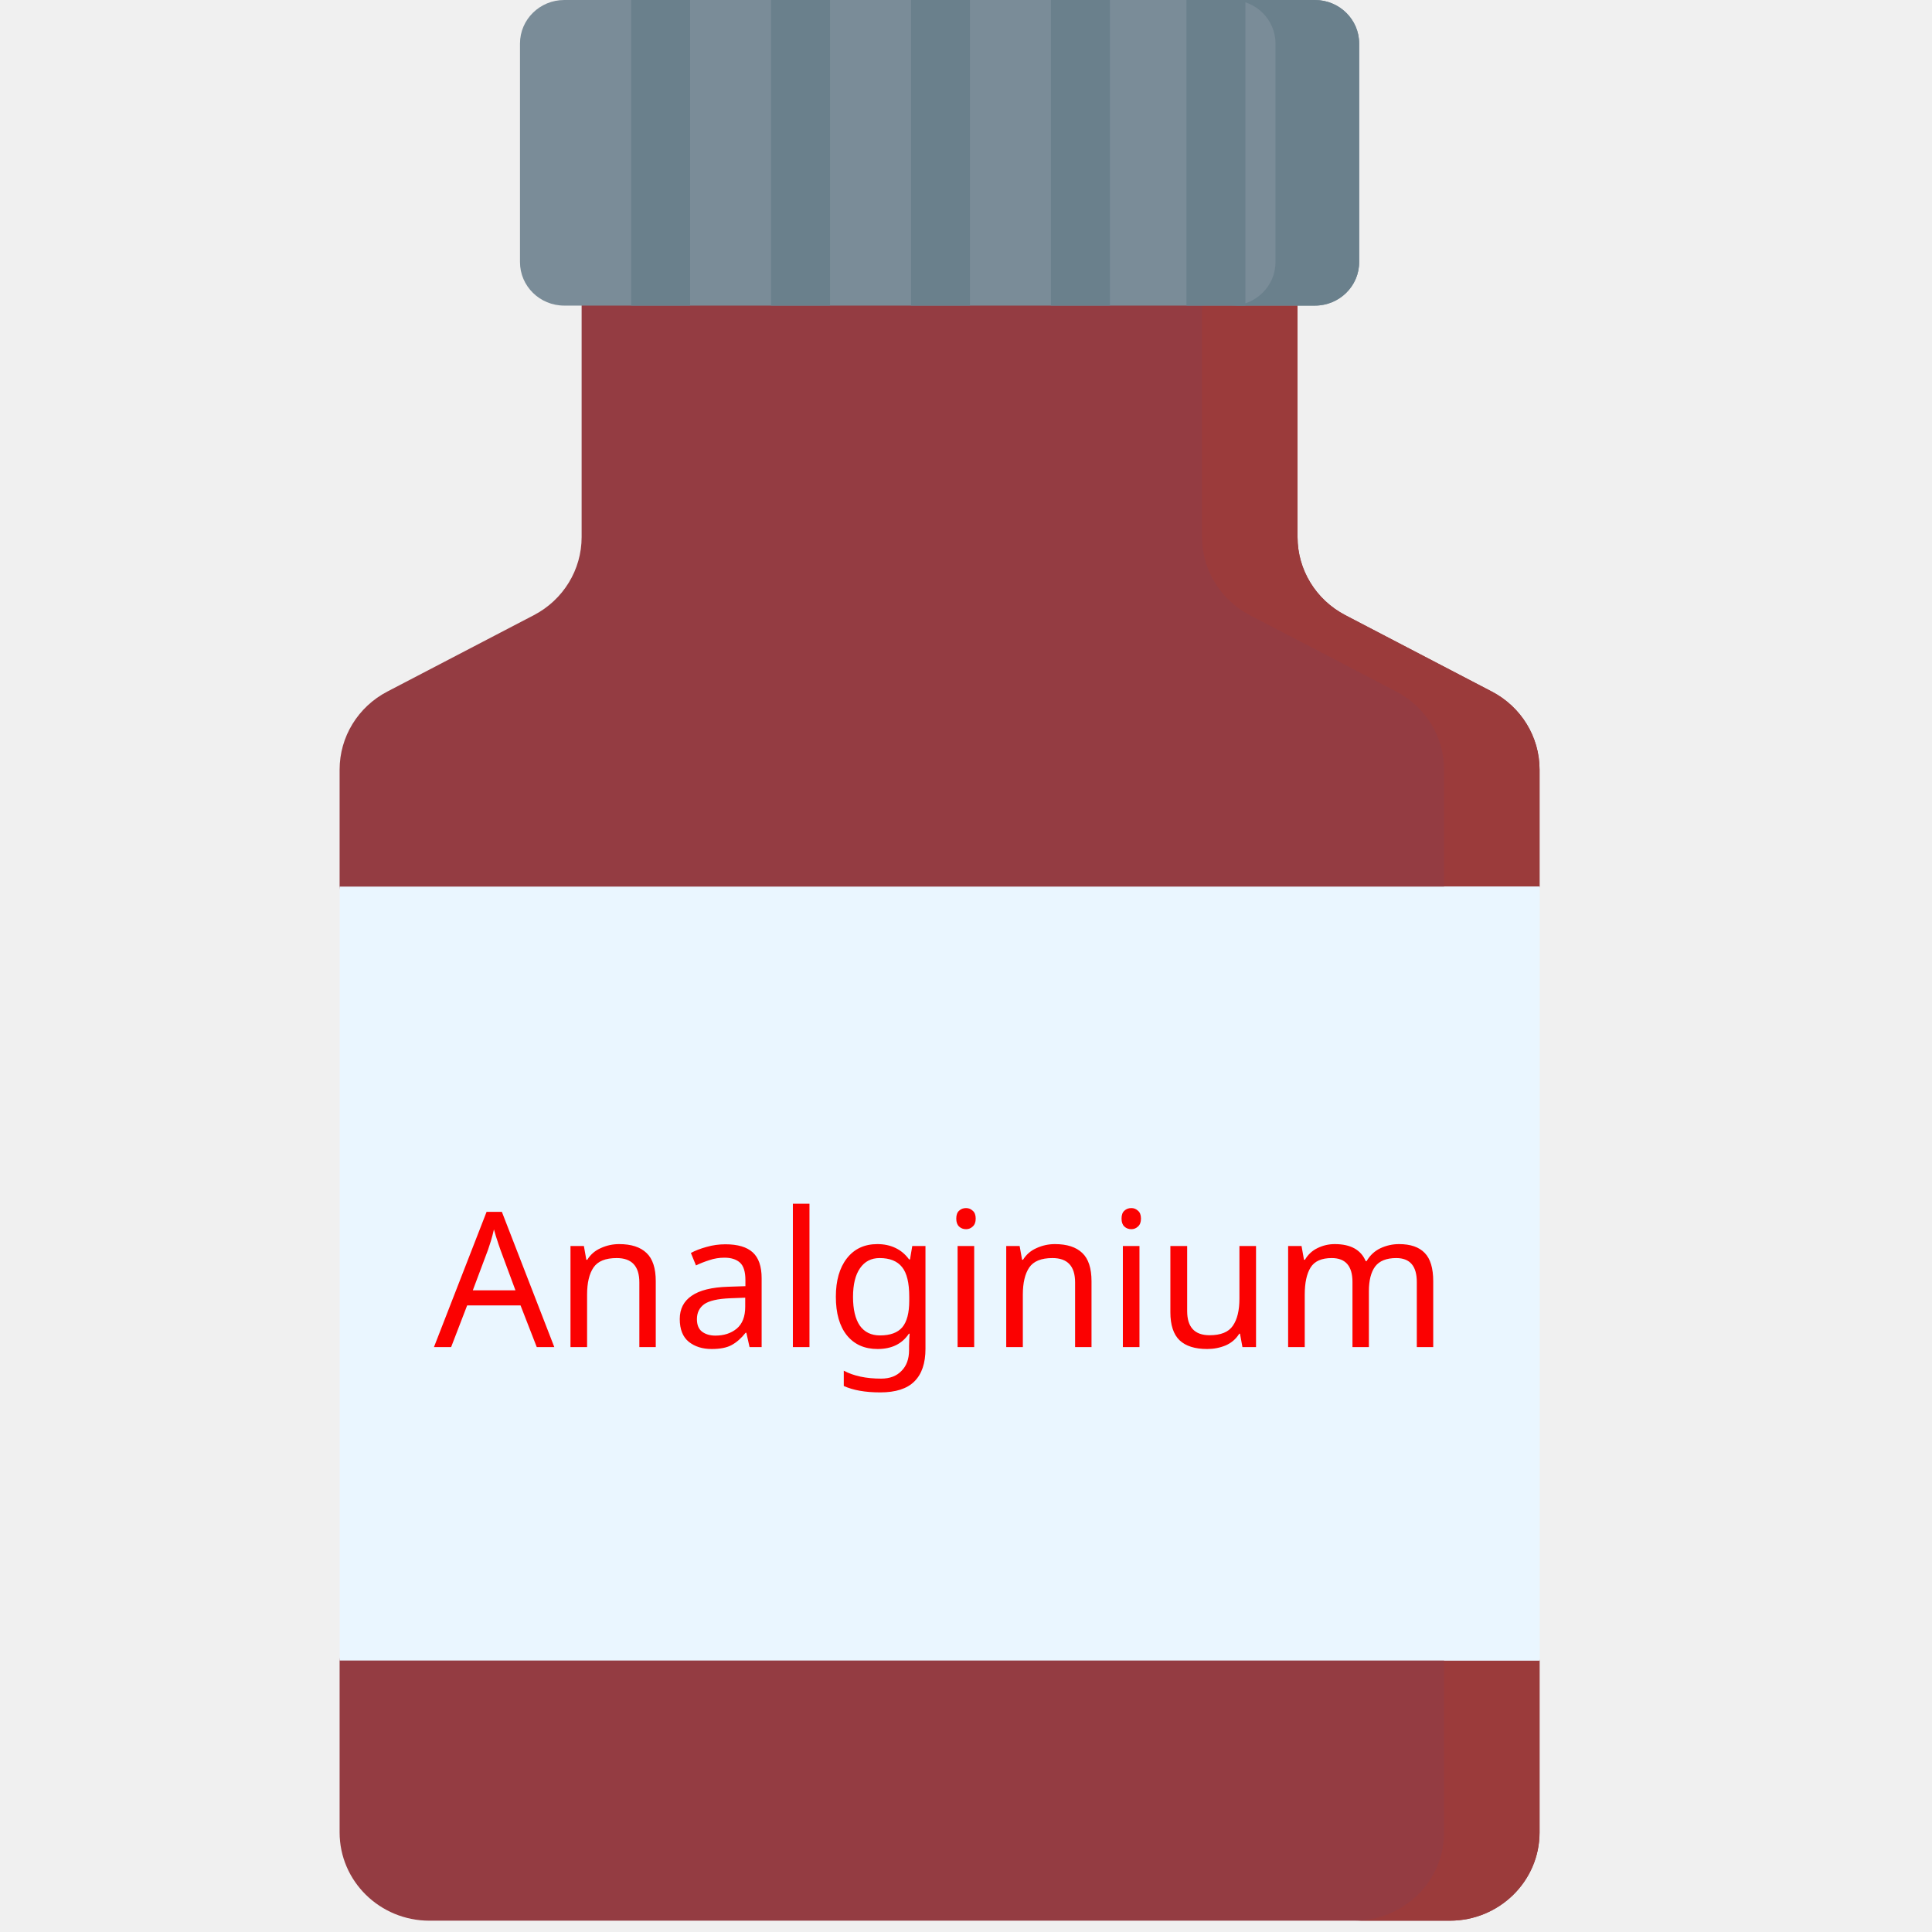
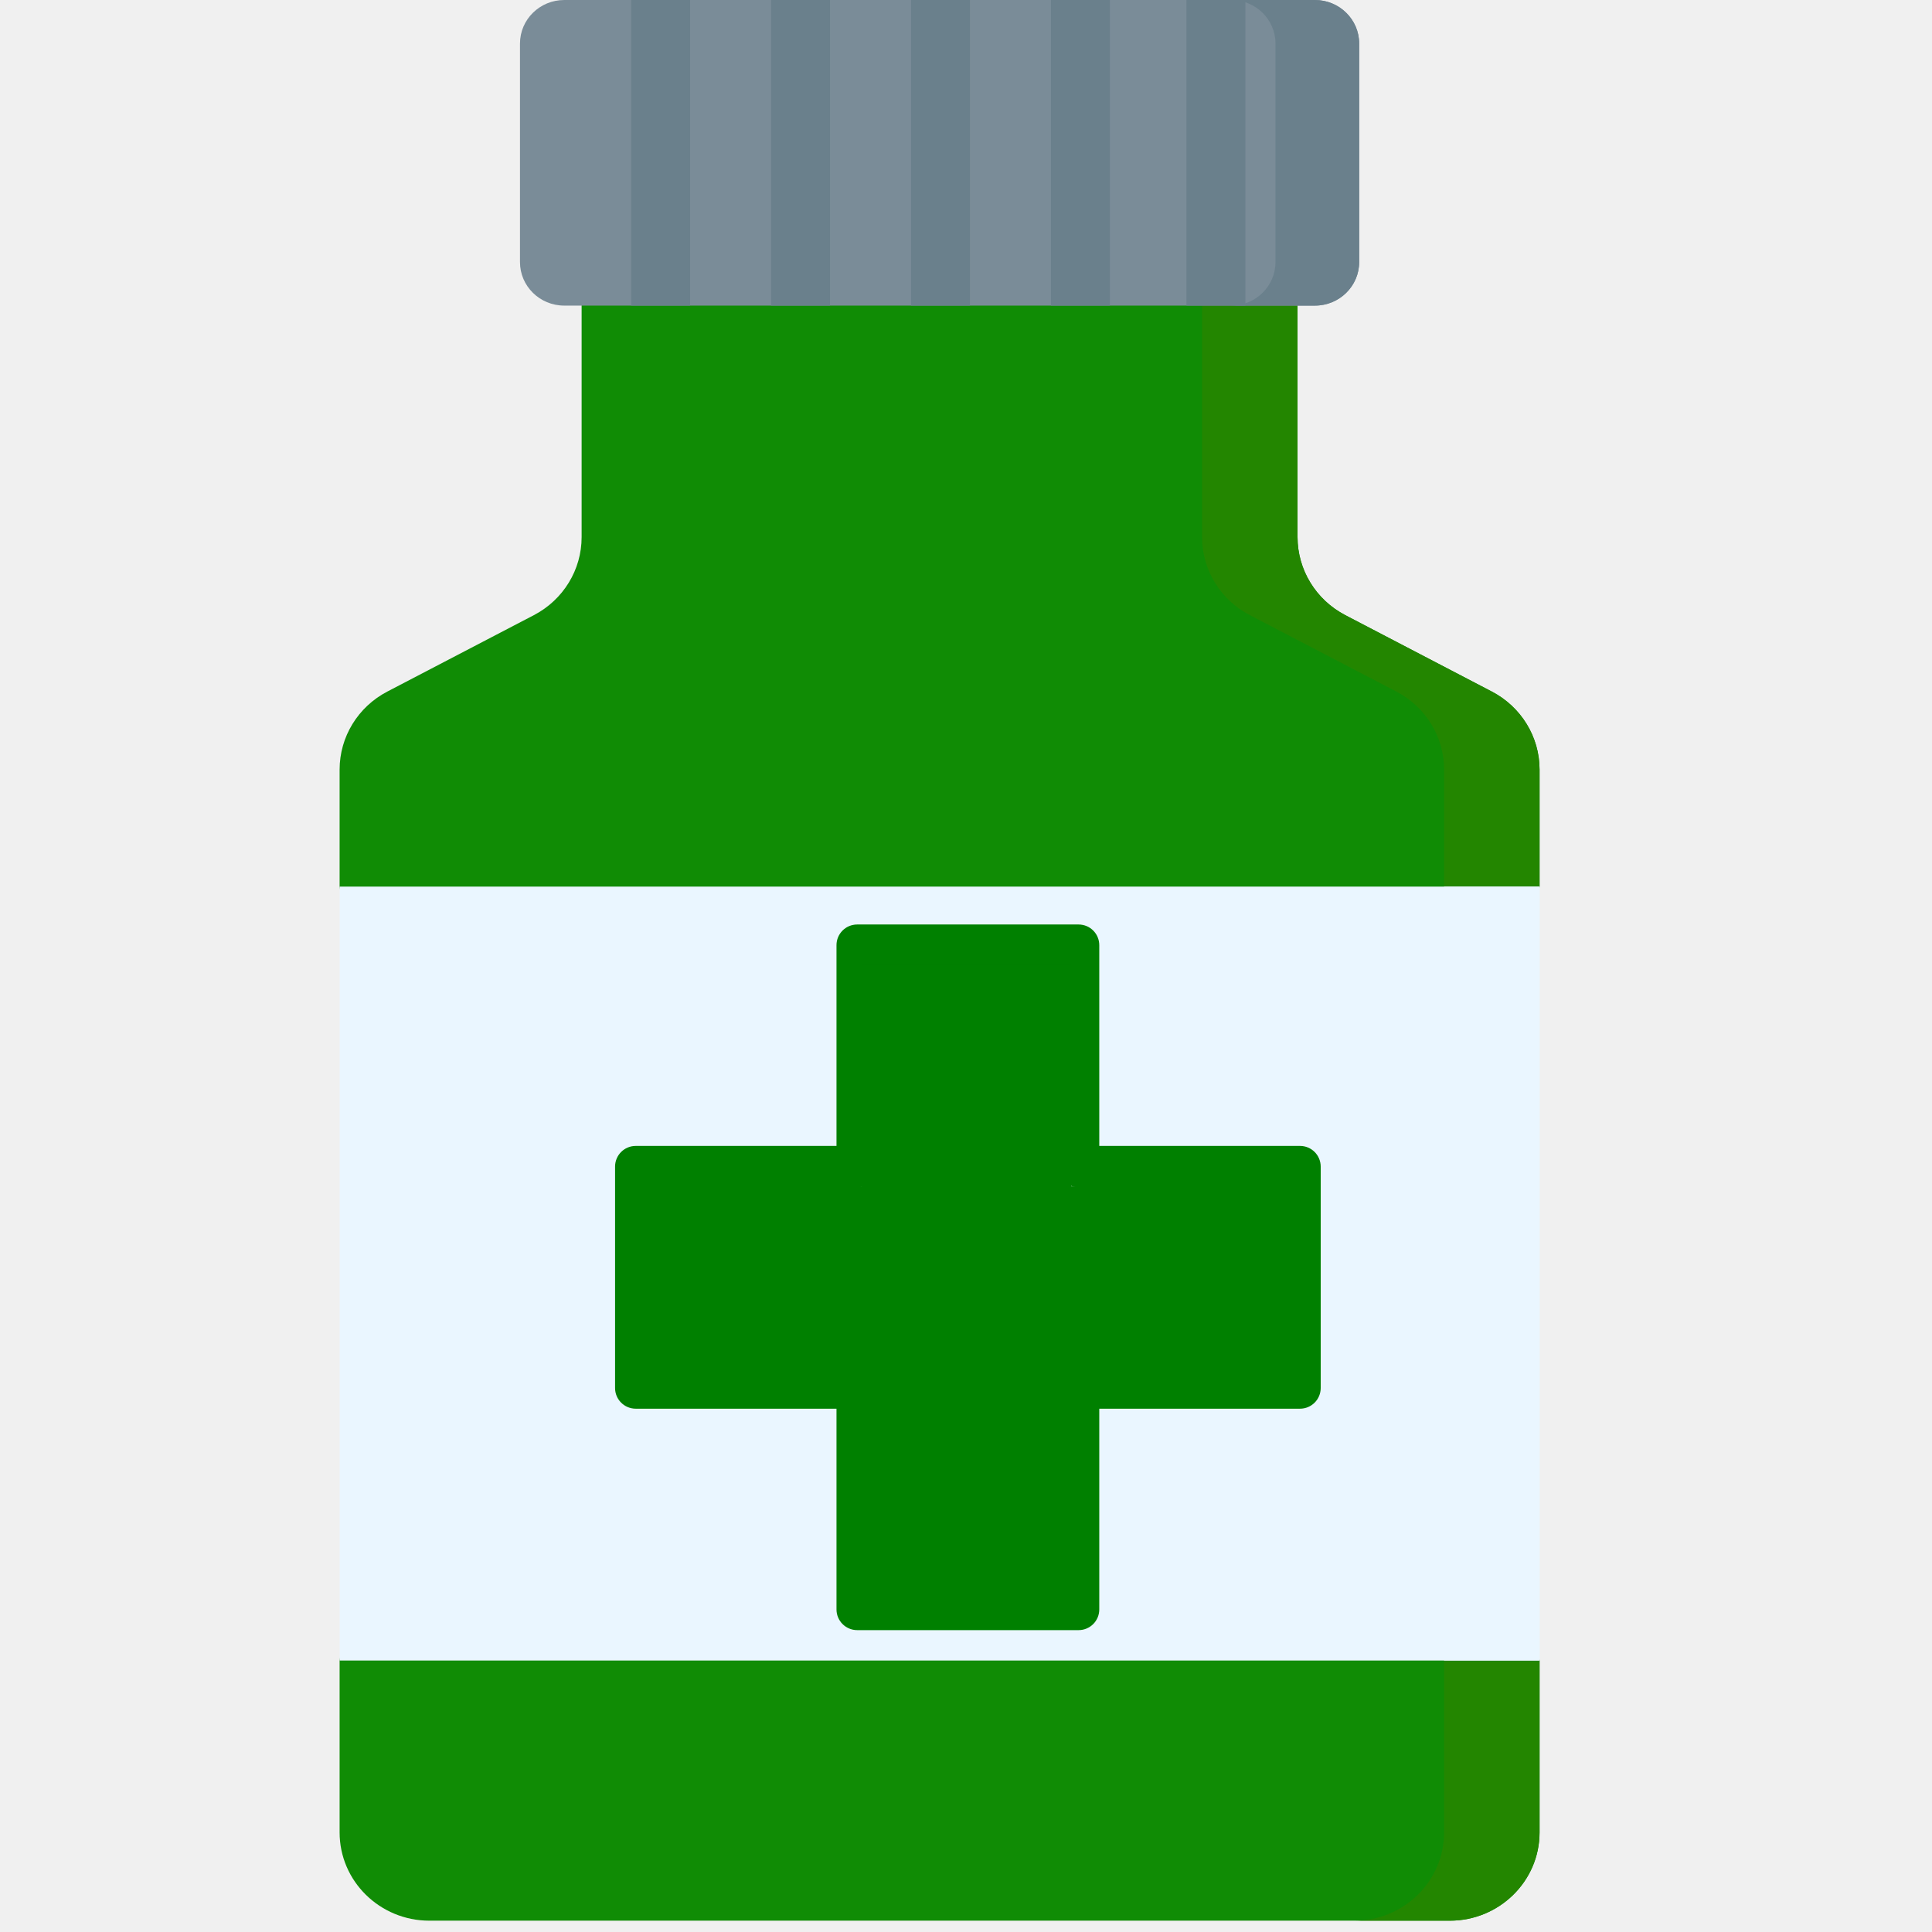
<svg xmlns="http://www.w3.org/2000/svg" width="512" height="512" viewBox="0 0 512 512" fill="none">
+   <path d="M407.996 203.939V234.96L395.349 337.505L407.996 440.055V485.609C407.996 498.524 397.341 509.001 384.197 509.001H113.799C100.655 509.001 90 498.524 90 485.609V440.055L104.211 337.505L90 234.96V203.939C90 195.285 94.864 187.327 102.644 183.271L141.493 163.014C149.273 158.958 154.137 151.001 154.137 142.347V58.418H343.859V142.347C343.859 151.001 348.723 158.958 356.503 163.014L395.352 183.271C403.132 187.327 407.996 195.285 407.996 203.939Z" fill="#108C05" />
+   <path d="M395.354 183.271L356.505 163.014C348.725 158.958 343.861 151.001 343.861 142.347V58.418H318.559V142.347C318.559 151.001 323.422 158.958 331.203 163.014L370.051 183.271C377.831 187.327 382.695 195.285 382.695 203.939V485.609C382.695 498.524 372.04 509.001 358.896 509.001H384.199C397.343 509.001 407.998 498.524 407.998 485.609V440.055L397.658 346.785L407.998 234.96V203.939C407.998 195.285 403.134 187.327 395.354 183.271Z" fill="#238600" />
+   <path d="M360.196 11.542V69.447C360.196 75.828 354.946 80.989 348.468 80.989H149.528C143.05 80.989 137.801 75.828 137.801 69.447V11.542C137.801 5.172 143.05 0 149.528 0H348.468C354.946 0 360.196 5.172 360.196 11.542Z" fill="#7A8C98" />
+   <path d="M348.463 0H326.285C332.765 0 338.019 5.166 338.019 11.538V69.45C338.019 75.823 332.765 80.988 326.285 80.988H348.463C354.943 80.988 360.197 75.823 360.197 69.45V11.538C360.197 5.166 354.943 0 348.463 0Z" fill="#6A808C" />
+   <path d="M90.004 234.959H408V440.054H90.004V234.959Z" fill="#EAF6FF" />
+   <path d="M382.695 234.959H407.998V440.054H382.695V234.959Z" fill="#EAF6FF" />
+   <path d="M167.266 0H182.888V80.989H167.266V0Z" fill="#6A808C" />
+   <path d="M204.34 0H219.963V80.989H204.34V0Z" fill="#6A808C" />
+   <path d="M241.43 0H257.052V80.989H241.43V0Z" fill="#6A808C" />
+   <path d="M278.512 0H294.134V80.989H278.512V0Z" fill="#6A808C" />
+   <path d="M314.426 0H330.049V80.989H314.426V0Z" fill="#6A808C" />
  <g clip-path="url(#clip0)">
-     <path d="M407.996 203.939V234.96L395.349 337.505L407.996 440.055V485.609C407.996 498.524 397.341 509.001 384.197 509.001H113.799C100.655 509.001 90 498.524 90 485.609V440.055L104.211 337.505L90 234.96V203.939C90 195.285 94.864 187.327 102.644 183.271L141.493 163.014C149.273 158.958 154.137 151.001 154.137 142.347V58.418H343.859V142.347C343.859 151.001 348.723 158.958 356.503 163.014L395.352 183.271C403.132 187.327 407.996 195.285 407.996 203.939Z" fill="#943C42" />
-     <path d="M395.354 183.271L356.505 163.014C348.725 158.958 343.861 151.001 343.861 142.347V58.418H318.559V142.347C318.559 151.001 323.422 158.958 331.203 163.014L370.051 183.271C377.831 187.327 382.695 195.285 382.695 203.939V485.609C382.695 498.524 372.04 509.001 358.896 509.001H384.199C397.343 509.001 407.998 498.524 407.998 485.609V440.055L397.658 346.785L407.998 234.96V203.939C407.998 195.285 403.134 187.327 395.354 183.271Z" fill="#9B3B3B" />
-     <path d="M360.196 11.542V69.447C360.196 75.828 354.946 80.989 348.468 80.989H149.528C143.05 80.989 137.801 75.828 137.801 69.447V11.542C137.801 5.172 143.05 0 149.528 0H348.468C354.946 0 360.196 5.172 360.196 11.542Z" fill="#7A8C98" />
-     <path d="M348.463 0H326.285C332.765 0 338.019 5.166 338.019 11.538V69.45C338.019 75.823 332.765 80.988 326.285 80.988H348.463C354.943 80.988 360.197 75.823 360.197 69.45V11.538C360.197 5.166 354.943 0 348.463 0Z" fill="#6A808C" />
-     <path d="M90.004 234.959H408V440.054H90.004V234.959Z" fill="#EAF6FF" />
-     <path d="M382.695 234.959H407.998V440.054H382.695V234.959Z" fill="#EAF6FF" />
-     <path d="M142.25 357L137.95 345.95H123.8L119.55 357H115L128.95 321.15H133L146.9 357H142.25ZM132.6 331.15C132.5 330.883 132.333 330.4 132.1 329.7C131.867 329 131.633 328.283 131.4 327.55C131.2 326.783 131.033 326.2 130.9 325.8C130.667 326.833 130.4 327.85 130.1 328.85C129.8 329.817 129.55 330.583 129.35 331.15L125.3 341.95H136.6L132.6 331.15ZM164.084 329.7C167.284 329.7 169.7 330.483 171.334 332.05C172.967 333.583 173.784 336.083 173.784 339.55V357H169.434V339.85C169.434 335.55 167.434 333.4 163.434 333.4C160.467 333.4 158.417 334.233 157.284 335.9C156.15 337.567 155.584 339.967 155.584 343.1V357H151.184V330.2H154.734L155.384 333.85H155.634C156.5 332.45 157.7 331.417 159.234 330.75C160.767 330.05 162.384 329.7 164.084 329.7ZM192.242 329.75C195.508 329.75 197.925 330.467 199.492 331.9C201.058 333.333 201.842 335.617 201.842 338.75V357H198.642L197.792 353.2H197.592C196.425 354.667 195.192 355.75 193.892 356.45C192.625 357.15 190.858 357.5 188.592 357.5C186.158 357.5 184.142 356.867 182.542 355.6C180.942 354.3 180.142 352.283 180.142 349.55C180.142 346.883 181.192 344.833 183.292 343.4C185.392 341.933 188.625 341.133 192.992 341L197.542 340.85V339.25C197.542 337.017 197.058 335.467 196.092 334.6C195.125 333.733 193.758 333.3 191.992 333.3C190.592 333.3 189.258 333.517 187.992 333.95C186.725 334.35 185.542 334.817 184.442 335.35L183.092 332.05C184.258 331.417 185.642 330.883 187.242 330.45C188.842 329.983 190.508 329.75 192.242 329.75ZM193.542 344.05C190.208 344.183 187.892 344.717 186.592 345.65C185.325 346.583 184.692 347.9 184.692 349.6C184.692 351.1 185.142 352.2 186.042 352.9C186.975 353.6 188.158 353.95 189.592 353.95C191.858 353.95 193.742 353.333 195.242 352.1C196.742 350.833 197.492 348.9 197.492 346.3V343.9L193.542 344.05ZM214.519 357H210.119V319H214.519V357ZM232.51 329.7C234.276 329.7 235.86 330.033 237.26 330.7C238.693 331.367 239.91 332.383 240.91 333.75H241.16L241.76 330.2H245.26V357.45C245.26 361.283 244.276 364.167 242.31 366.1C240.376 368.033 237.36 369 233.26 369C229.326 369 226.11 368.433 223.61 367.3V363.25C226.243 364.65 229.543 365.35 233.51 365.35C235.81 365.35 237.61 364.667 238.91 363.3C240.243 361.967 240.91 360.133 240.91 357.8V356.75C240.91 356.35 240.926 355.783 240.96 355.05C240.993 354.283 241.026 353.75 241.06 353.45H240.86C239.06 356.15 236.293 357.5 232.56 357.5C229.093 357.5 226.376 356.283 224.41 353.85C222.476 351.417 221.51 348.017 221.51 343.65C221.51 339.383 222.476 336 224.41 333.5C226.376 330.967 229.076 329.7 232.51 329.7ZM233.11 333.4C230.876 333.4 229.143 334.3 227.91 336.1C226.676 337.867 226.06 340.4 226.06 343.7C226.06 347 226.66 349.533 227.86 351.3C229.093 353.033 230.876 353.9 233.21 353.9C235.91 353.9 237.876 353.183 239.11 351.75C240.343 350.283 240.96 347.933 240.96 344.7V343.65C240.96 339.983 240.326 337.367 239.06 335.8C237.793 334.2 235.81 333.4 233.11 333.4ZM256.021 320.15C256.688 320.15 257.271 320.383 257.771 320.85C258.305 321.283 258.571 321.983 258.571 322.95C258.571 323.883 258.305 324.583 257.771 325.05C257.271 325.517 256.688 325.75 256.021 325.75C255.288 325.75 254.671 325.517 254.171 325.05C253.671 324.583 253.421 323.883 253.421 322.95C253.421 321.983 253.671 321.283 254.171 320.85C254.671 320.383 255.288 320.15 256.021 320.15ZM258.171 330.2V357H253.771V330.2H258.171ZM279.562 329.7C282.762 329.7 285.179 330.483 286.812 332.05C288.445 333.583 289.262 336.083 289.262 339.55V357H284.912V339.85C284.912 335.55 282.912 333.4 278.912 333.4C275.945 333.4 273.895 334.233 272.762 335.9C271.629 337.567 271.062 339.967 271.062 343.1V357H266.662V330.2H270.212L270.862 333.85H271.112C271.979 332.45 273.179 331.417 274.712 330.75C276.245 330.05 277.862 329.7 279.562 329.7ZM299.82 320.15C300.487 320.15 301.07 320.383 301.57 320.85C302.104 321.283 302.37 321.983 302.37 322.95C302.37 323.883 302.104 324.583 301.57 325.05C301.07 325.517 300.487 325.75 299.82 325.75C299.087 325.75 298.47 325.517 297.97 325.05C297.47 324.583 297.22 323.883 297.22 322.95C297.22 321.983 297.47 321.283 297.97 320.85C298.47 320.383 299.087 320.15 299.82 320.15ZM301.97 330.2V357H297.57V330.2H301.97ZM332.861 330.2V357H329.261L328.611 353.45H328.411C327.544 354.85 326.344 355.883 324.811 356.55C323.278 357.183 321.644 357.5 319.911 357.5C316.678 357.5 314.244 356.733 312.611 355.2C310.978 353.633 310.161 351.15 310.161 347.75V330.2H314.611V347.45C314.611 351.717 316.594 353.85 320.561 353.85C323.528 353.85 325.578 353.017 326.711 351.35C327.878 349.683 328.461 347.283 328.461 344.15V330.2H332.861ZM370.769 329.7C373.802 329.7 376.069 330.483 377.569 332.05C379.069 333.583 379.819 336.083 379.819 339.55V357H375.469V339.75C375.469 335.517 373.652 333.4 370.019 333.4C367.419 333.4 365.552 334.15 364.419 335.65C363.319 337.15 362.769 339.333 362.769 342.2V357H358.419V339.75C358.419 335.517 356.586 333.4 352.919 333.4C350.219 333.4 348.352 334.233 347.319 335.9C346.286 337.567 345.769 339.967 345.769 343.1V357H341.369V330.2H344.919L345.569 333.85H345.819C346.652 332.45 347.769 331.417 349.169 330.75C350.602 330.05 352.119 329.7 353.719 329.7C357.919 329.7 360.652 331.2 361.919 334.2H362.169C363.069 332.667 364.286 331.533 365.819 330.8C367.386 330.067 369.036 329.7 370.769 329.7Z" fill="#FB0101" />
-     <path d="M167.266 0H182.888V80.989H167.266V0Z" fill="#6A808C" />
-     <path d="M204.34 0H219.963V80.989H204.34V0Z" fill="#6A808C" />
-     <path d="M241.43 0H257.052V80.989H241.43V0Z" fill="#6A808C" />
-     <path d="M278.512 0H294.134V80.989H278.512V0Z" fill="#6A808C" />
-     <path d="M314.426 0H330.049V80.989H314.426V0Z" fill="#6A808C" />
+     <path d="M344.521 303.681H291.319V250.479C291.319 247.453 288.866 245 285.84 245H227.16C224.134 245 221.681 247.453 221.681 250.479V303.681H168.479C165.453 303.681 163 306.134 163 309.16V367.84C163 370.866 165.453 373.319 168.479 373.319H221.681V426.521C221.681 429.547 224.134 432 227.16 432H285.84C288.866 432 291.319 429.547 291.319 426.521V373.319H344.521C347.547 373.319 350 370.866 350 367.84V309.16C350 306.134 347.547 303.681 344.521 303.681V303.681ZM339.043 362.362H285.84C282.815 362.362 280.362 364.815 280.362 367.84V421.043H232.638V367.84C232.638 364.815 230.185 362.362 227.16 362.362H173.957V314.638H227.16C230.185 314.638 232.638 312.185 232.638 309.16V255.957H280.362V309.16C280.362 312.185 282.815 314.638 285.84 314.638H339.043V362.362Z" fill="#008000" />
+     <rect x="228.375" y="255.592" width="55.516" height="165.816" fill="#008000" />
+     <rect x="172.133" y="314.395" width="169.469" height="49.307" fill="#008000" />
  </g>
  <defs>
    <clipPath id="clip0">
-       <rect width="512" height="512" fill="white" />
+       <rect width="187" height="187" fill="white" transform="translate(163 245)" />
    </clipPath>
  </defs>
</svg>
